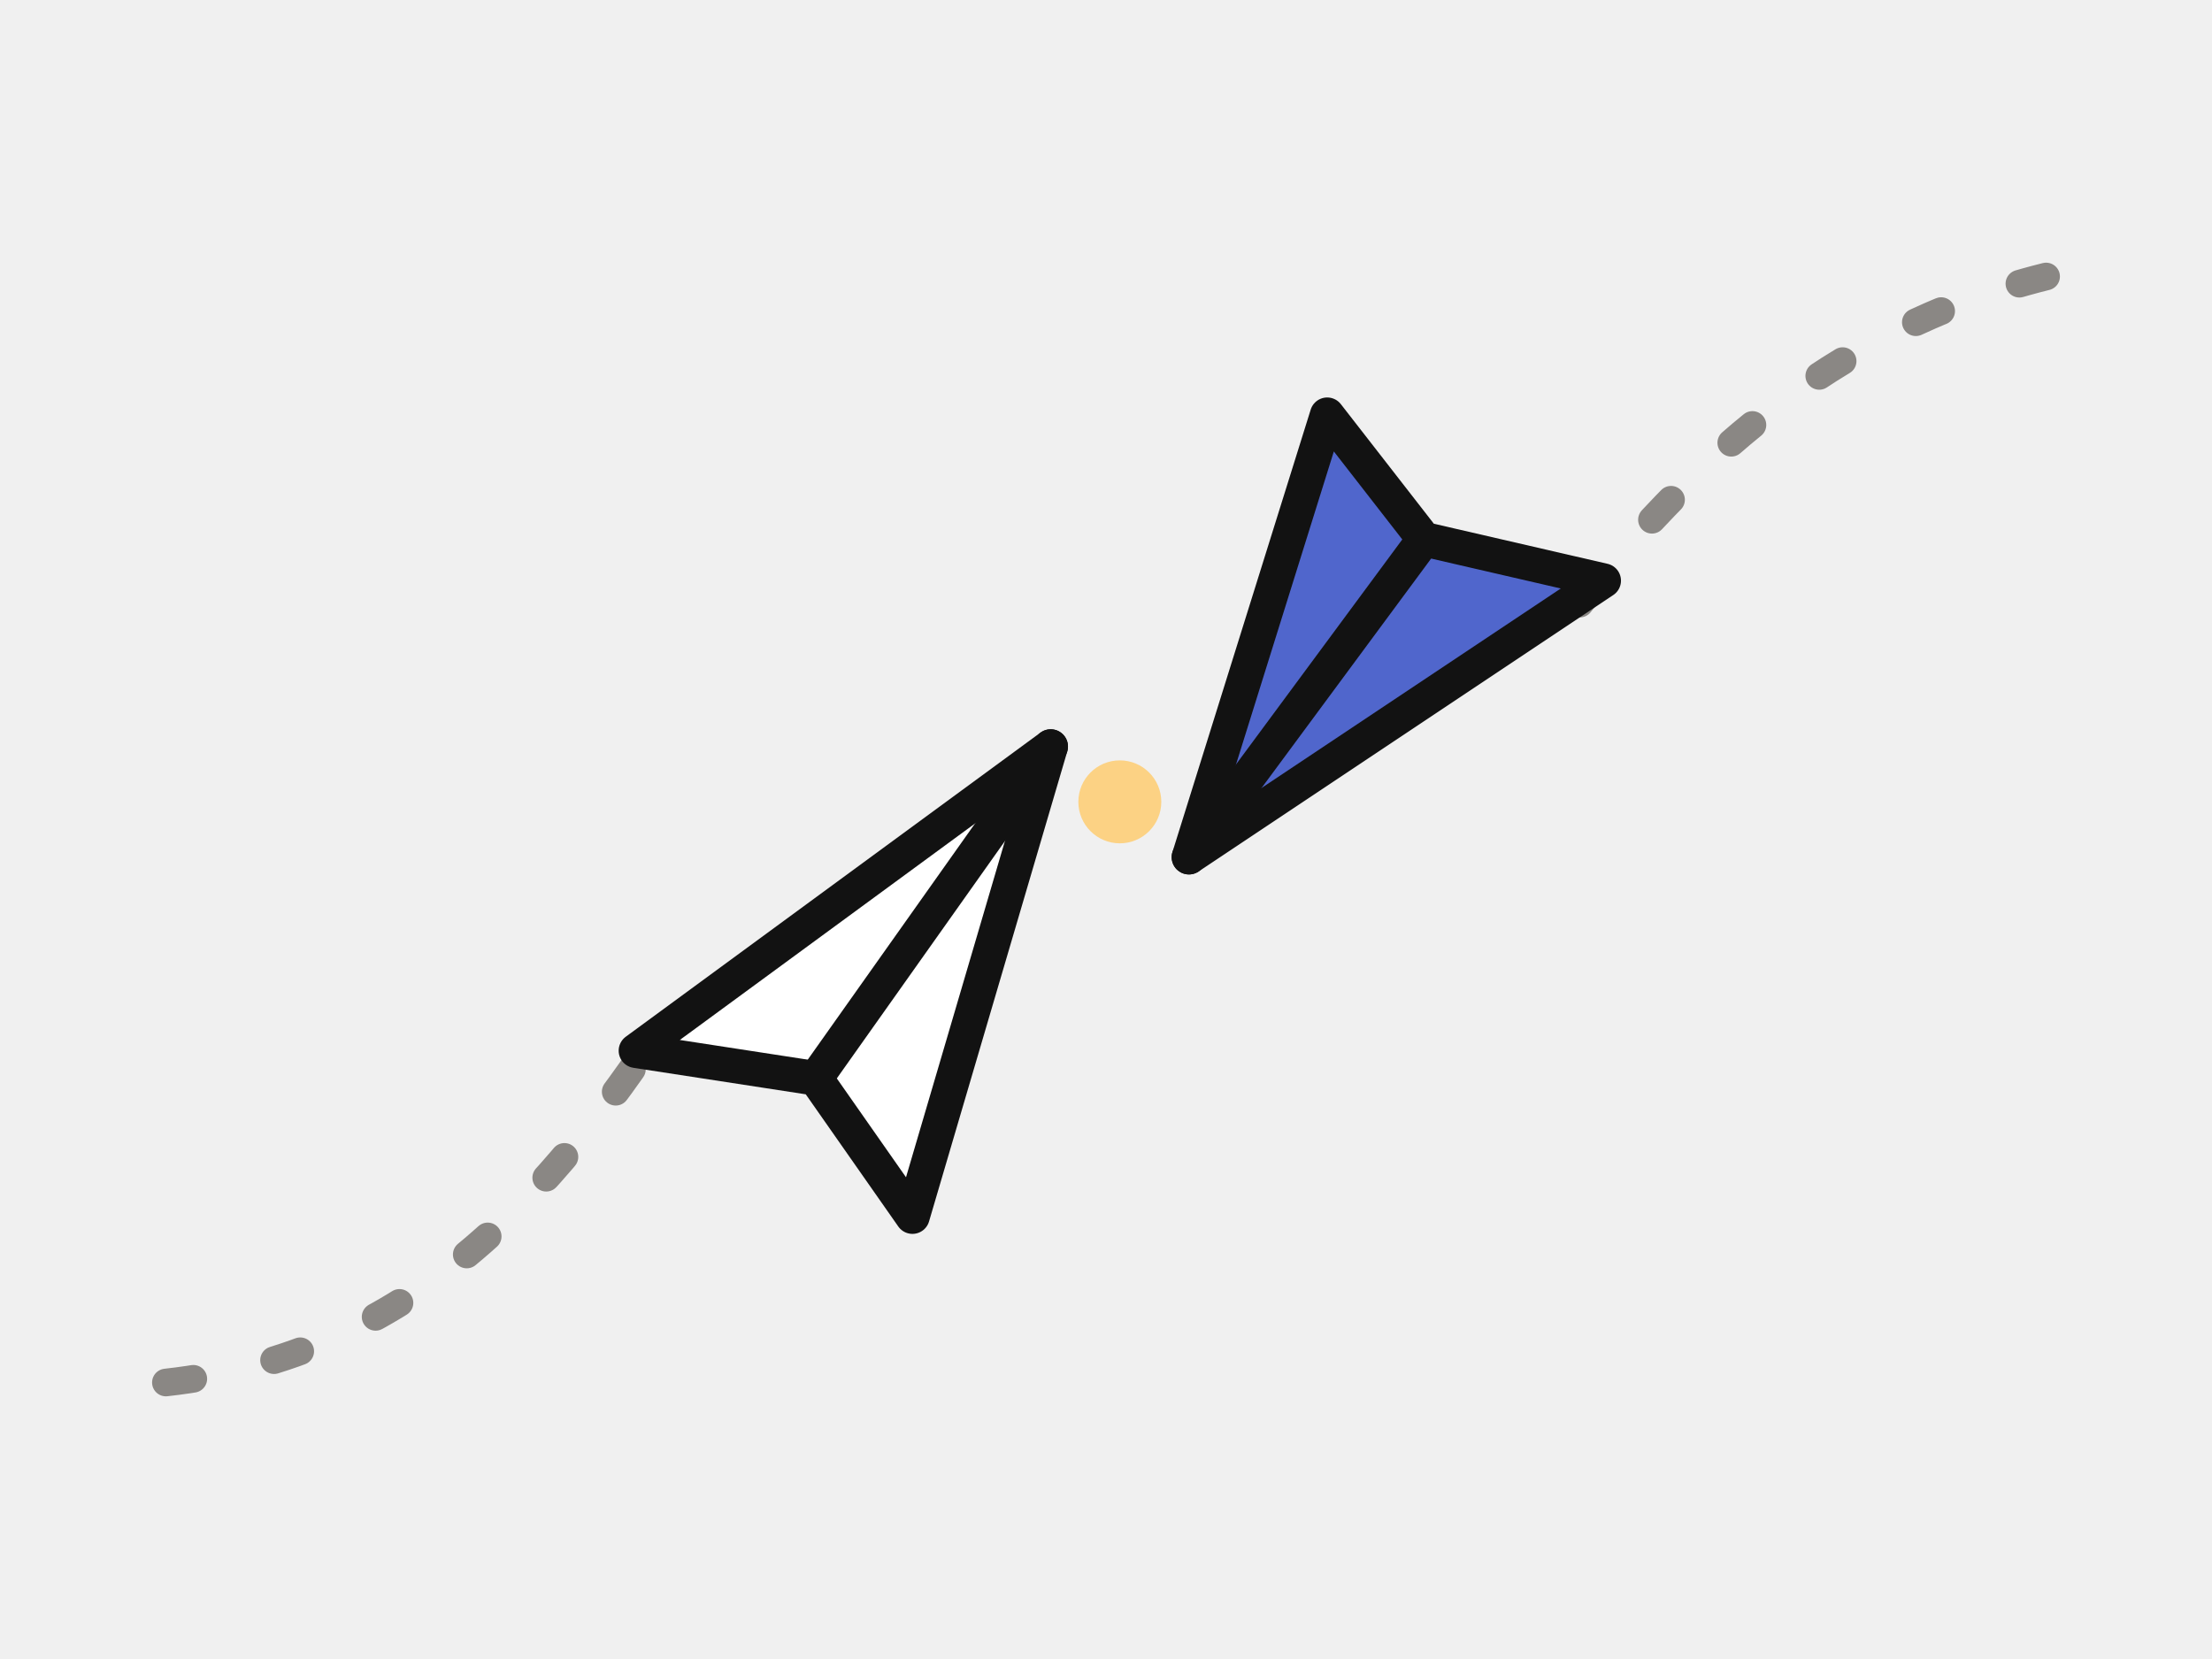
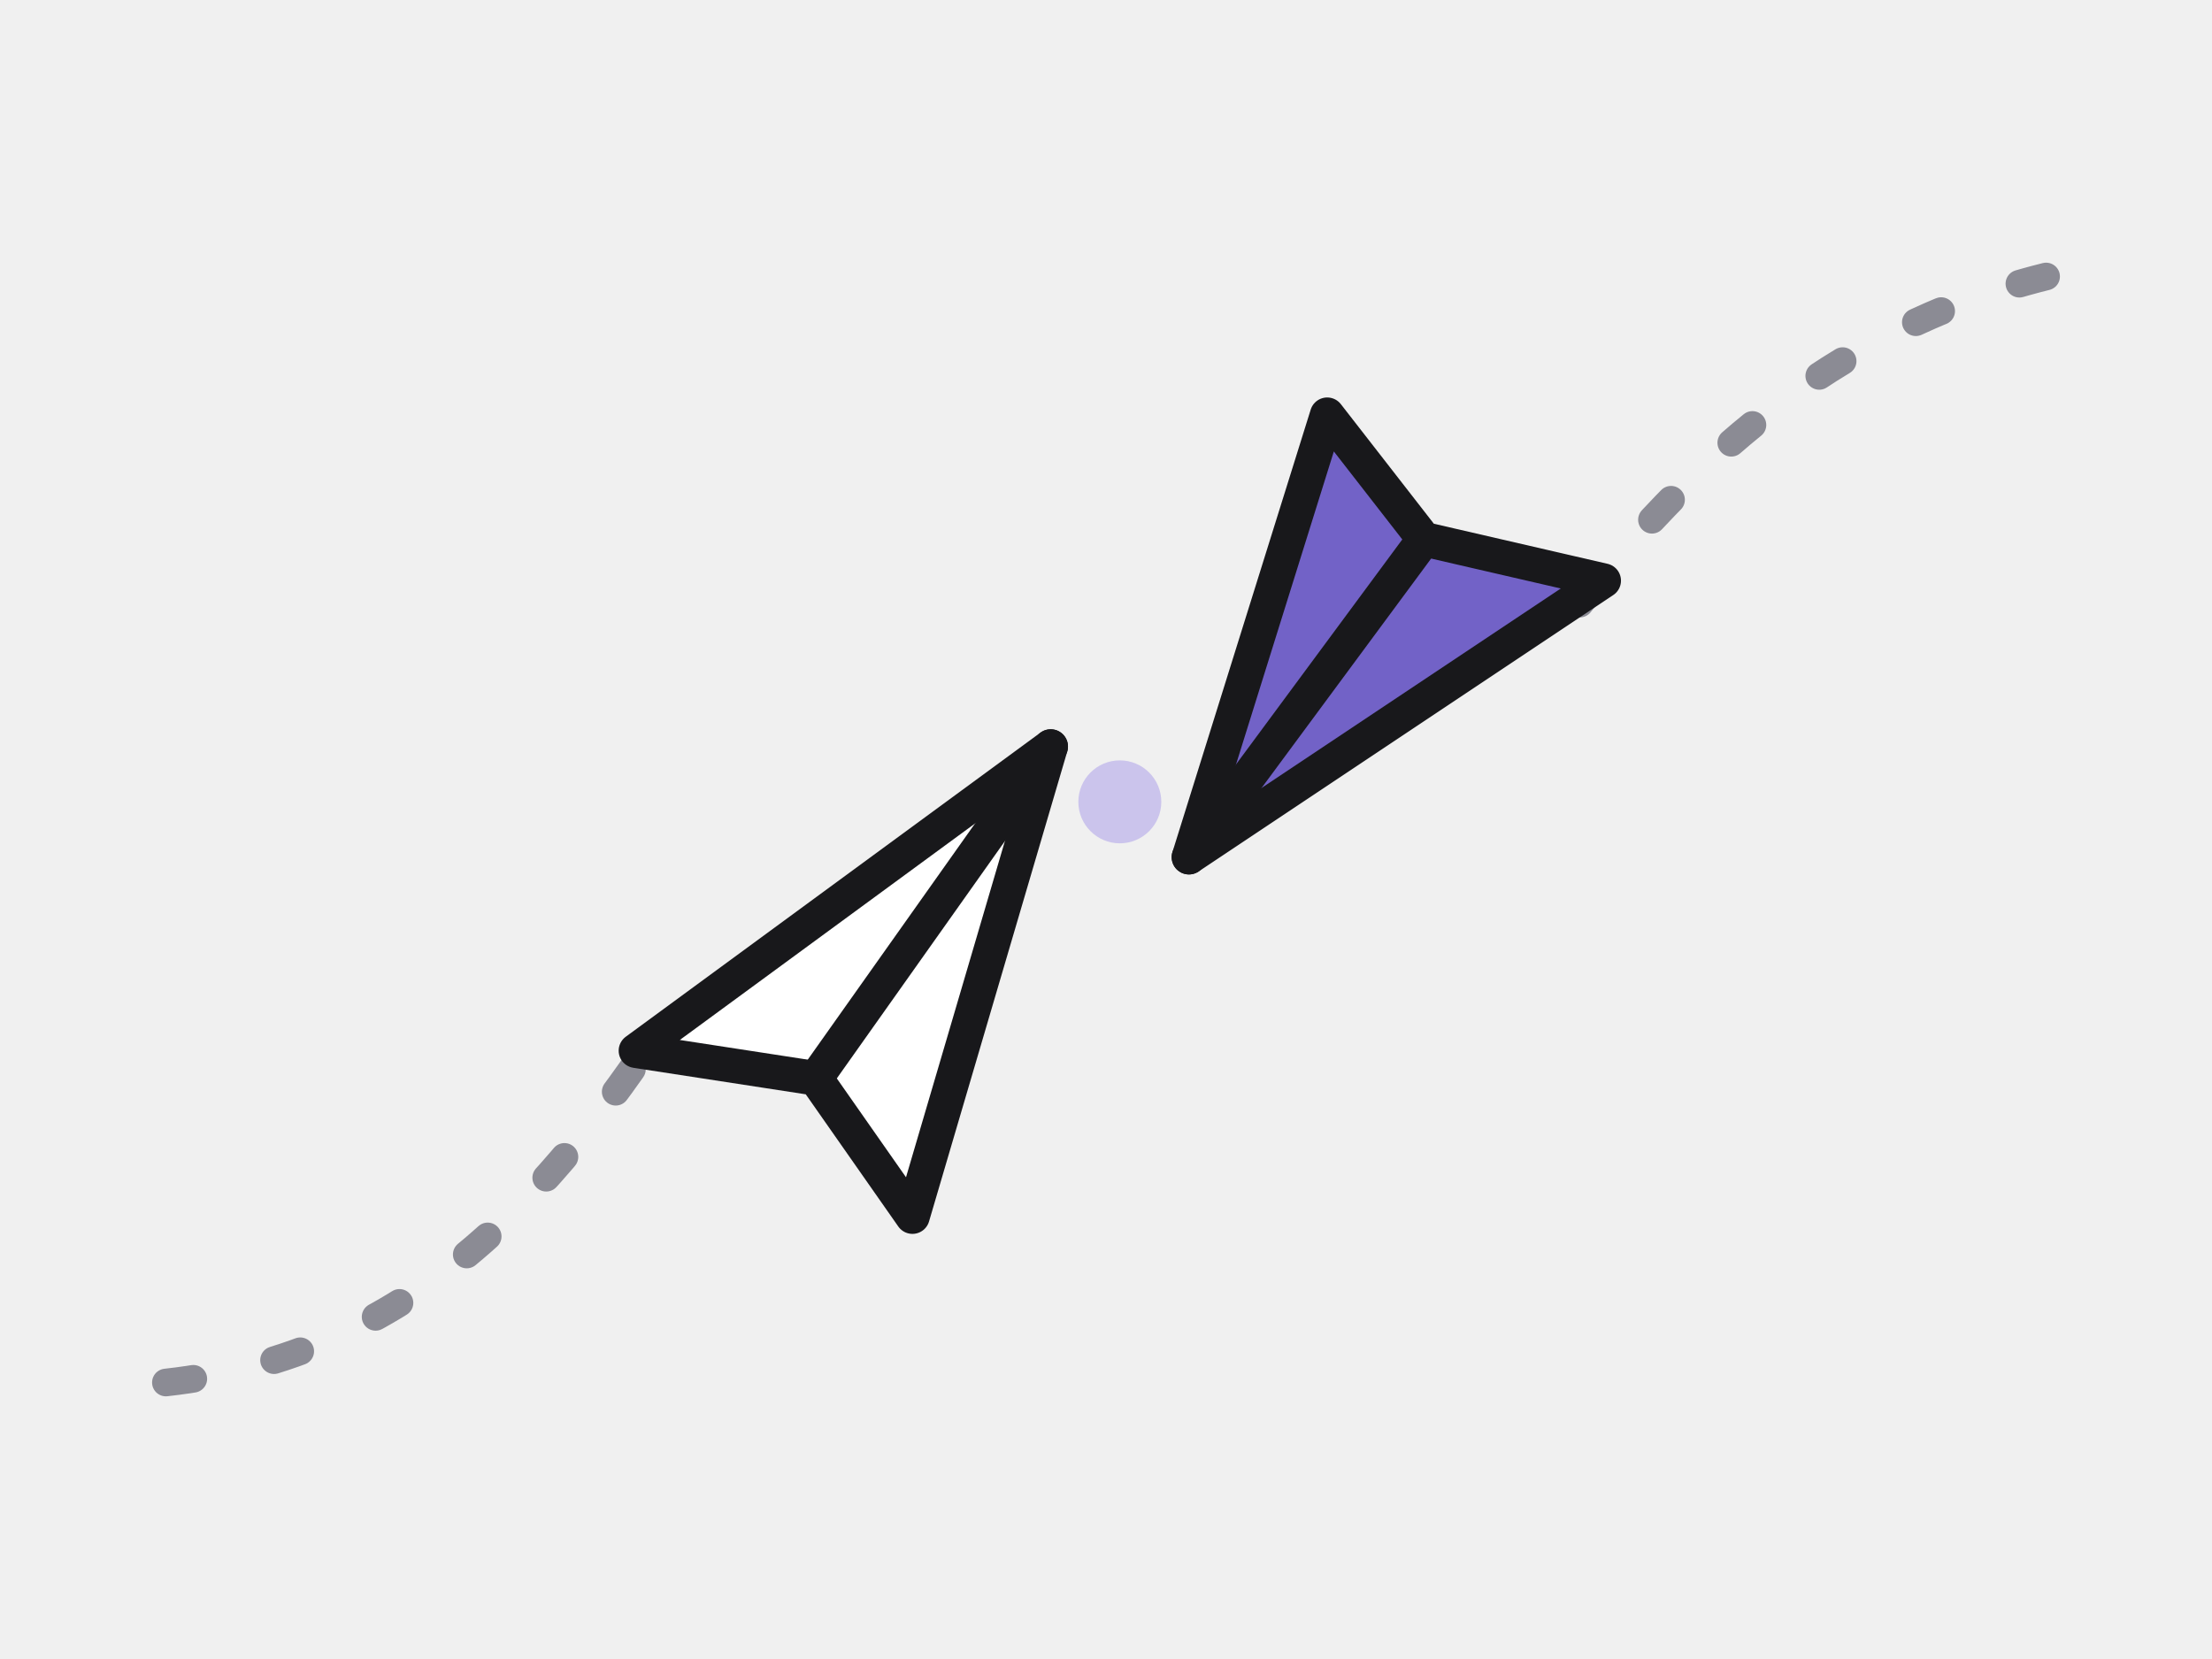
<svg xmlns="http://www.w3.org/2000/svg" viewBox="0 0 160 120" width="160" height="120">
-   <path fill="none" stroke="#8a8784" stroke-width="2" stroke-linecap="round" stroke-dasharray="2 6" d="M12 100C30 98 40 86 48 74" />
-   <path fill="none" stroke="#8a8784" stroke-width="2" stroke-linecap="round" stroke-dasharray="2 6" d="M148 20C132 24 122 34 114 44" />
-   <path fill="#ffffff" stroke="#121212" stroke-width="2.5" stroke-linecap="round" stroke-linejoin="round" d="M46 76l30-22-10 34-7-10z" />
-   <path stroke="#121212" stroke-width="2.5" stroke-linecap="round" stroke-linejoin="round" fill="none" d="M59 78l17-24" />
-   <path fill="#5066cc" stroke="#121212" stroke-width="2.5" stroke-linecap="round" stroke-linejoin="round" d="M116 42l-30 20 10-32 7 9z" />
-   <path stroke="#121212" stroke-width="2.5" stroke-linecap="round" stroke-linejoin="round" fill="none" d="M103 39L86 62" />
-   <circle fill="#fcd284" cx="81" cy="58" r="3" />
+   <path fill="none" stroke="#8b8b94" stroke-width="2" stroke-linecap="round" stroke-dasharray="2 6" d="M12 100C30 98 40 86 48 74" />
+   <path fill="none" stroke="#8b8b94" stroke-width="2" stroke-linecap="round" stroke-dasharray="2 6" d="M148 20C132 24 122 34 114 44" />
+   <path fill="#ffffff" stroke="#18181b" stroke-width="2.5" stroke-linecap="round" stroke-linejoin="round" d="M46 76l30-22-10 34-7-10z" />
+   <path stroke="#18181b" stroke-width="2.5" stroke-linecap="round" stroke-linejoin="round" fill="none" d="M59 78l17-24" />
+   <path fill="#7262c7" stroke="#18181b" stroke-width="2.5" stroke-linecap="round" stroke-linejoin="round" d="M116 42l-30 20 10-32 7 9z" />
+   <path stroke="#18181b" stroke-width="2.5" stroke-linecap="round" stroke-linejoin="round" fill="none" d="M103 39L86 62" />
+   <circle fill="#cbc4ec" cx="81" cy="58" r="3" />
</svg>
